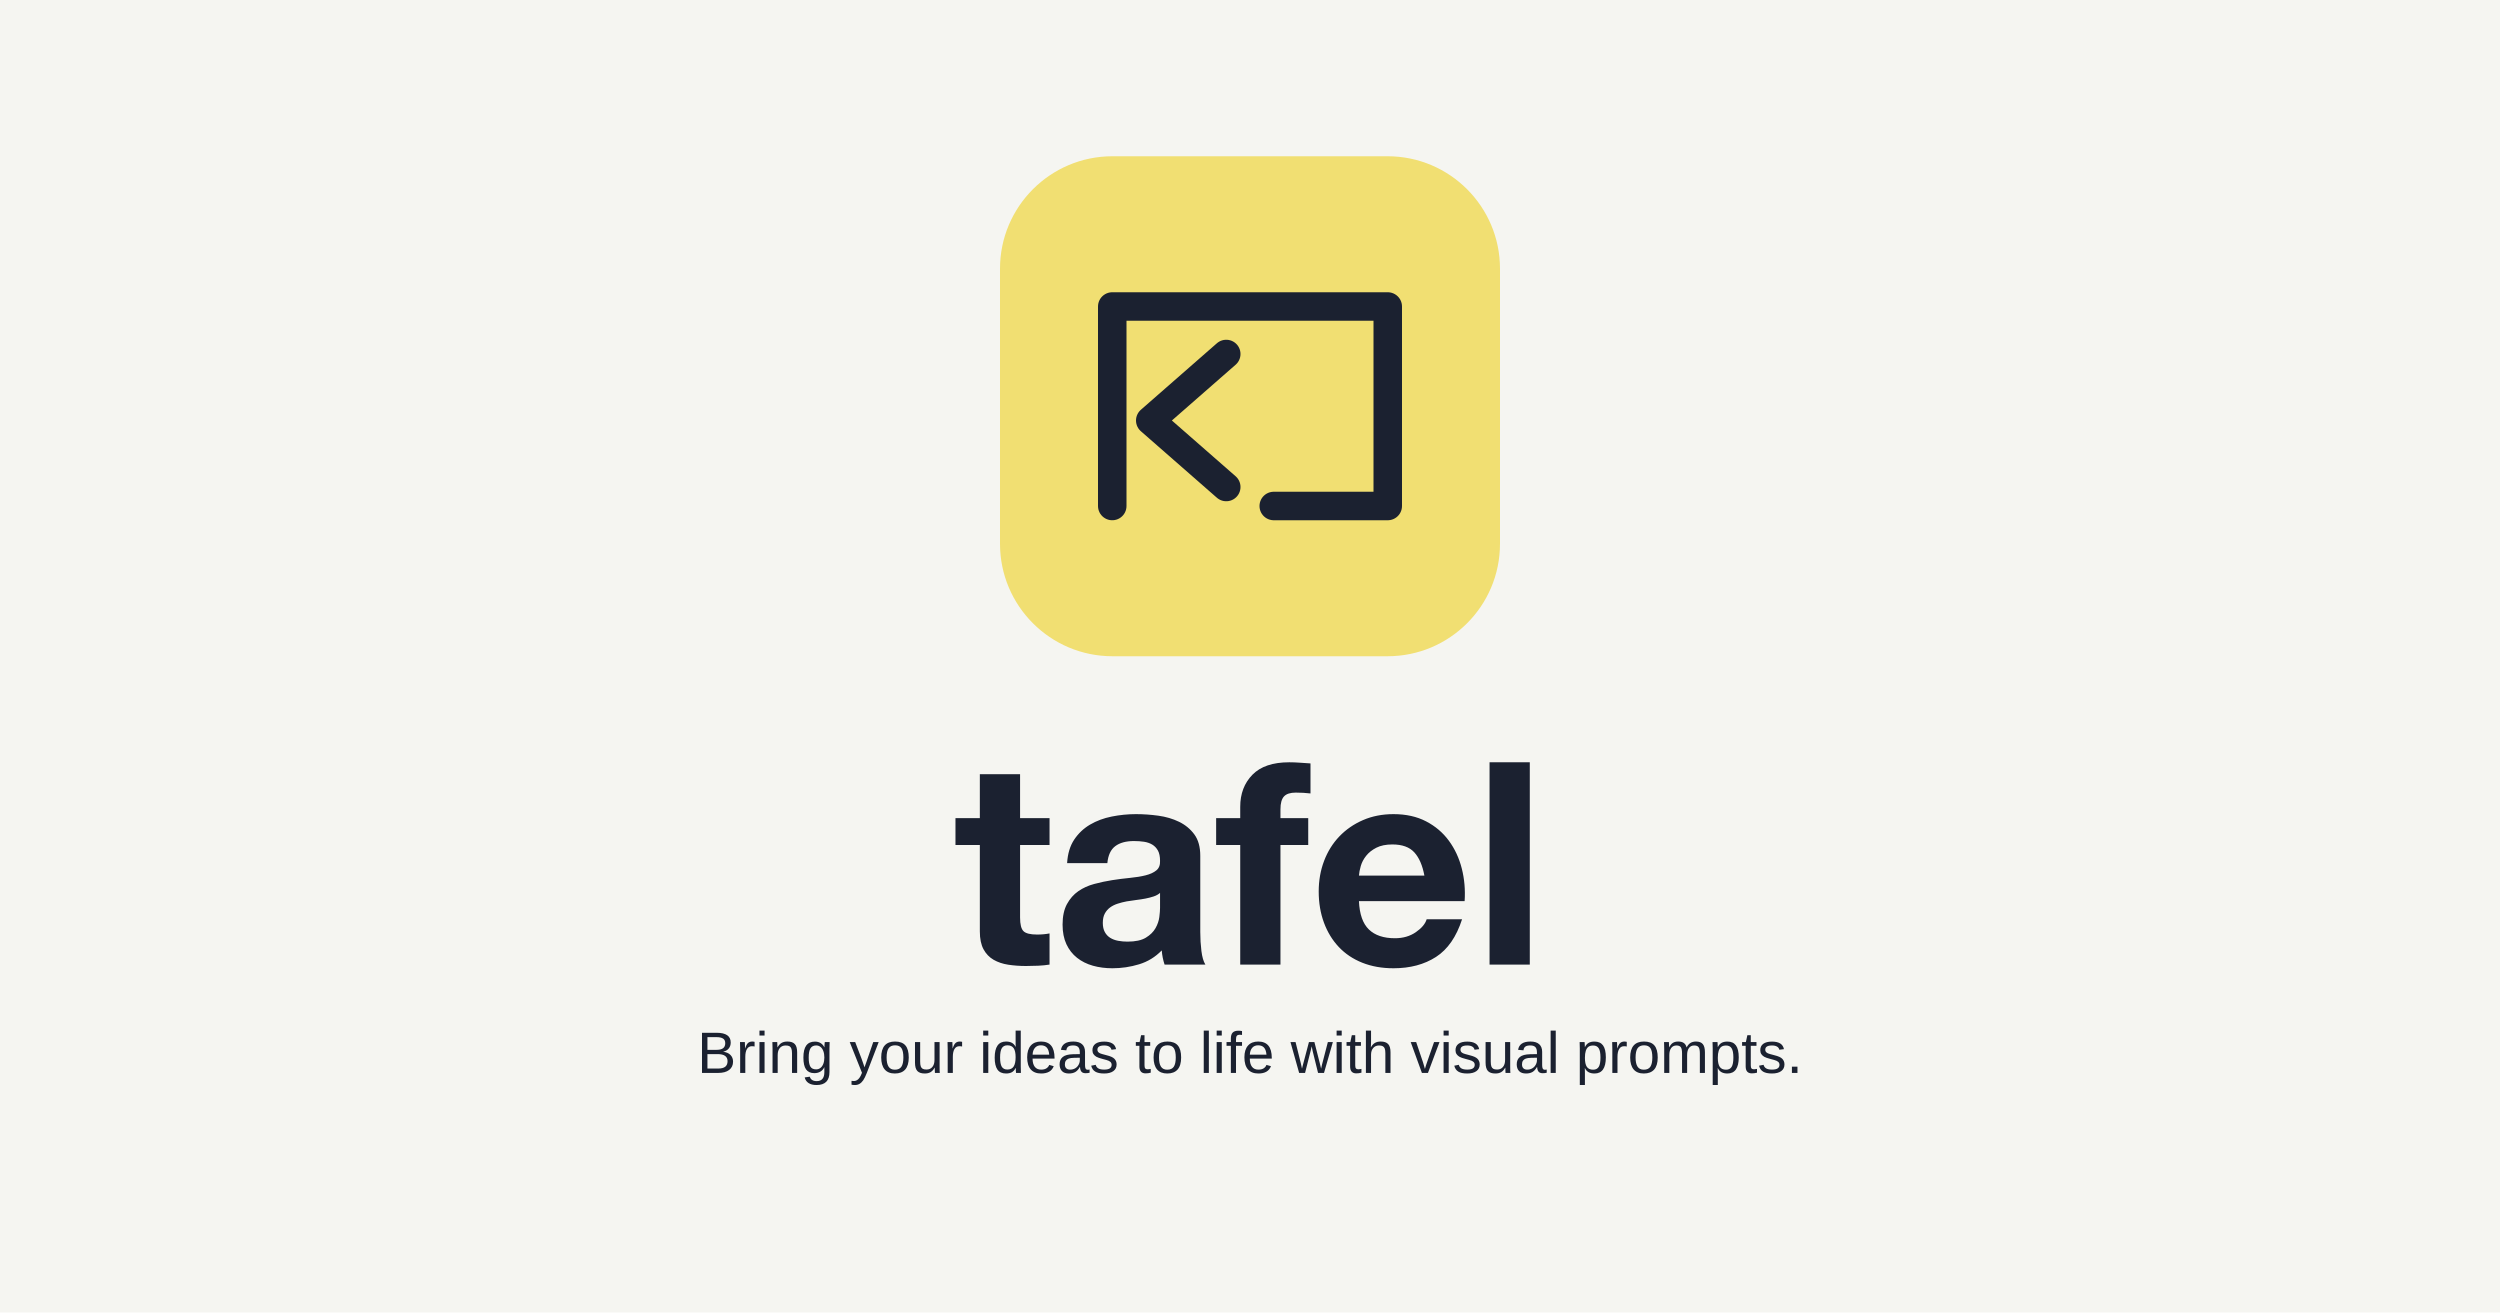
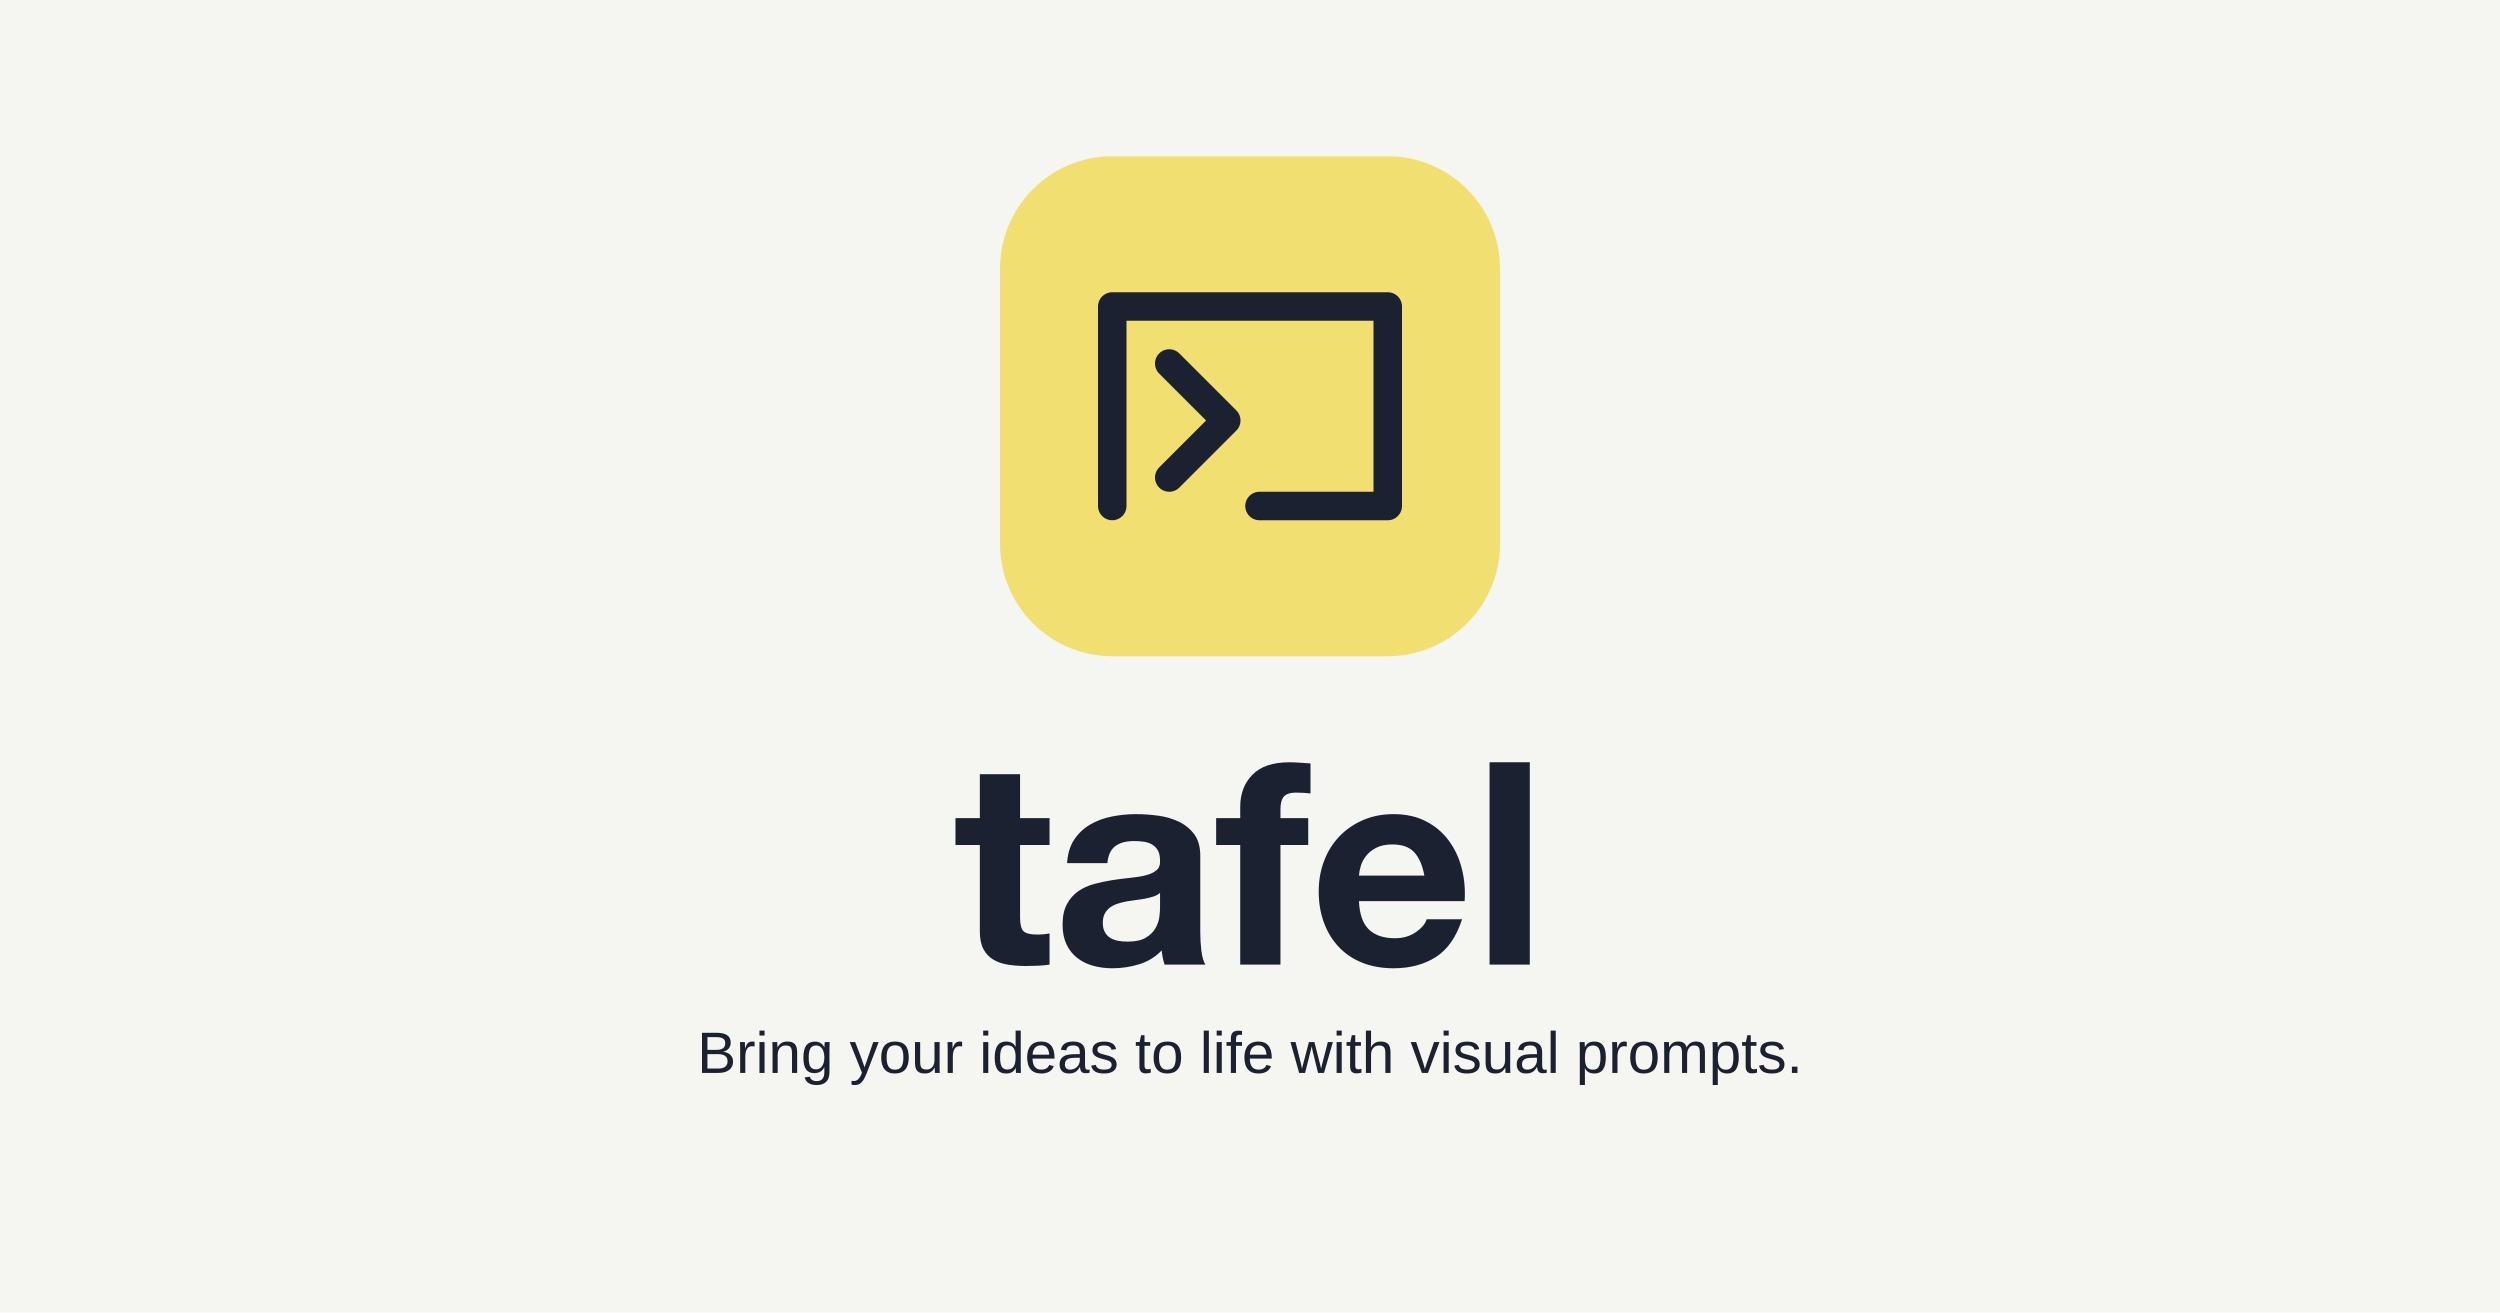
<svg xmlns="http://www.w3.org/2000/svg" width="1200" height="630" viewBox="0 0 1200 630" role="img" aria-label="Tafel — bring your ideas to life with visual prompts">
  <rect width="1200" height="630" fill="#f5f5f1" />
  <rect x="480" y="75" width="240" height="240" rx="54" fill="#f1df72" />
  <g transform="translate(486 81) scale(2.28)">
-     <path d="M21 71V29H79V71H55M45 39L29 53L45 67" fill="none" stroke="#1b2130" stroke-width="6" stroke-linecap="round" stroke-linejoin="round" />
+     <path d="M21 71V29H79V71H52M33 41L45 53L33 65" fill="none" stroke="#1b2130" stroke-width="6" stroke-linecap="round" stroke-linejoin="round" />
  </g>
  <path transform="translate(457.812 327) scale(1.7)" fill="#1b2130" d="M18.720 38.640L18.720 26.240L7.360 26.240L7.360 38.640L0.480 38.640L0.480 46.240L7.360 46.240L7.360 70.640Q7.360 73.760 8.400 75.680Q9.440 77.600 11.240 78.640Q13.040 79.680 15.400 80.040Q17.760 80.400 20.400 80.400Q22.080 80.400 23.840 80.320Q25.600 80.240 27.040 80.000L27.040 71.200Q26.240 71.360 25.360 71.440Q24.480 71.520 23.520 71.520Q20.640 71.520 19.680 70.560Q18.720 69.600 18.720 66.720L18.720 46.240L27.040 46.240L27.040 38.640ZM32.000 51.360Q32.240 47.360 34.000 44.720Q35.760 42.080 38.480 40.480Q41.200 38.880 44.600 38.200Q48.000 37.520 51.440 37.520Q54.560 37.520 57.760 37.960Q60.960 38.400 63.600 39.680Q66.240 40.960 67.920 43.240Q69.600 45.520 69.600 49.280L69.600 70.800Q69.600 73.600 69.920 76.160Q70.240 78.720 71.040 80.000L59.520 80.000Q59.200 79.040 59.000 78.040Q58.800 77.040 58.720 76.000Q56.000 78.800 52.320 79.920Q48.640 81.040 44.800 81.040Q41.840 81.040 39.280 80.320Q36.720 79.600 34.800 78.080Q32.880 76.560 31.800 74.240Q30.720 71.920 30.720 68.720Q30.720 65.200 31.960 62.920Q33.200 60.640 35.160 59.280Q37.120 57.920 39.640 57.240Q42.160 56.560 44.720 56.160Q47.280 55.760 49.760 55.520Q52.240 55.280 54.160 54.800Q56.080 54.320 57.200 53.400Q58.320 52.480 58.240 50.720Q58.240 48.880 57.640 47.800Q57.040 46.720 56.040 46.120Q55.040 45.520 53.720 45.320Q52.400 45.120 50.880 45.120Q47.520 45.120 45.600 46.560Q43.680 48.000 43.360 51.360ZM58.240 59.760Q57.520 60.400 56.440 60.760Q55.360 61.120 54.120 61.360Q52.880 61.600 51.520 61.760Q50.160 61.920 48.800 62.160Q47.520 62.400 46.280 62.800Q45.040 63.200 44.120 63.880Q43.200 64.560 42.640 65.600Q42.080 66.640 42.080 68.240Q42.080 69.760 42.640 70.800Q43.200 71.840 44.160 72.440Q45.120 73.040 46.400 73.280Q47.680 73.520 49.040 73.520Q52.400 73.520 54.240 72.400Q56.080 71.280 56.960 69.720Q57.840 68.160 58.040 66.560Q58.240 64.960 58.240 64.000ZM80.880 46.240L80.880 80.000L92.240 80.000L92.240 46.240L100.080 46.240L100.080 38.640L92.240 38.640L92.240 36.160Q92.240 33.600 93.240 32.520Q94.240 31.440 96.560 31.440Q98.720 31.440 100.720 31.680L100.720 23.200Q99.280 23.120 97.760 23.000Q96.240 22.880 94.720 22.880Q87.760 22.880 84.320 26.400Q80.880 29.920 80.880 35.440L80.880 38.640L74.080 38.640L74.080 46.240ZM132.880 54.880L114.400 54.880Q114.480 53.680 114.920 52.160Q115.360 50.640 116.440 49.280Q117.520 47.920 119.320 47.000Q121.120 46.080 123.840 46.080Q128.000 46.080 130.040 48.320Q132.080 50.560 132.880 54.880ZM114.400 62.080L144.240 62.080Q144.560 57.280 143.440 52.880Q142.320 48.480 139.800 45.040Q137.280 41.600 133.360 39.560Q129.440 37.520 124.160 37.520Q119.440 37.520 115.560 39.200Q111.680 40.880 108.880 43.800Q106.080 46.720 104.560 50.720Q103.040 54.720 103.040 59.360Q103.040 64.160 104.520 68.160Q106.000 72.160 108.720 75.040Q111.440 77.920 115.360 79.480Q119.280 81.040 124.160 81.040Q131.200 81.040 136.160 77.840Q141.120 74.640 143.520 67.200L133.520 67.200Q132.960 69.120 130.480 70.840Q128.000 72.560 124.560 72.560Q119.760 72.560 117.200 70.080Q114.640 67.600 114.400 62.080ZM151.280 22.880L151.280 80.000L162.640 80.000L162.640 22.880Z" />
  <text x="600" y="515" text-anchor="middle" font-family="Helvetica Neue,Arial,sans-serif" font-size="28" fill="#1b2130">Bring your ideas to life with visual prompts.</text>
</svg>
